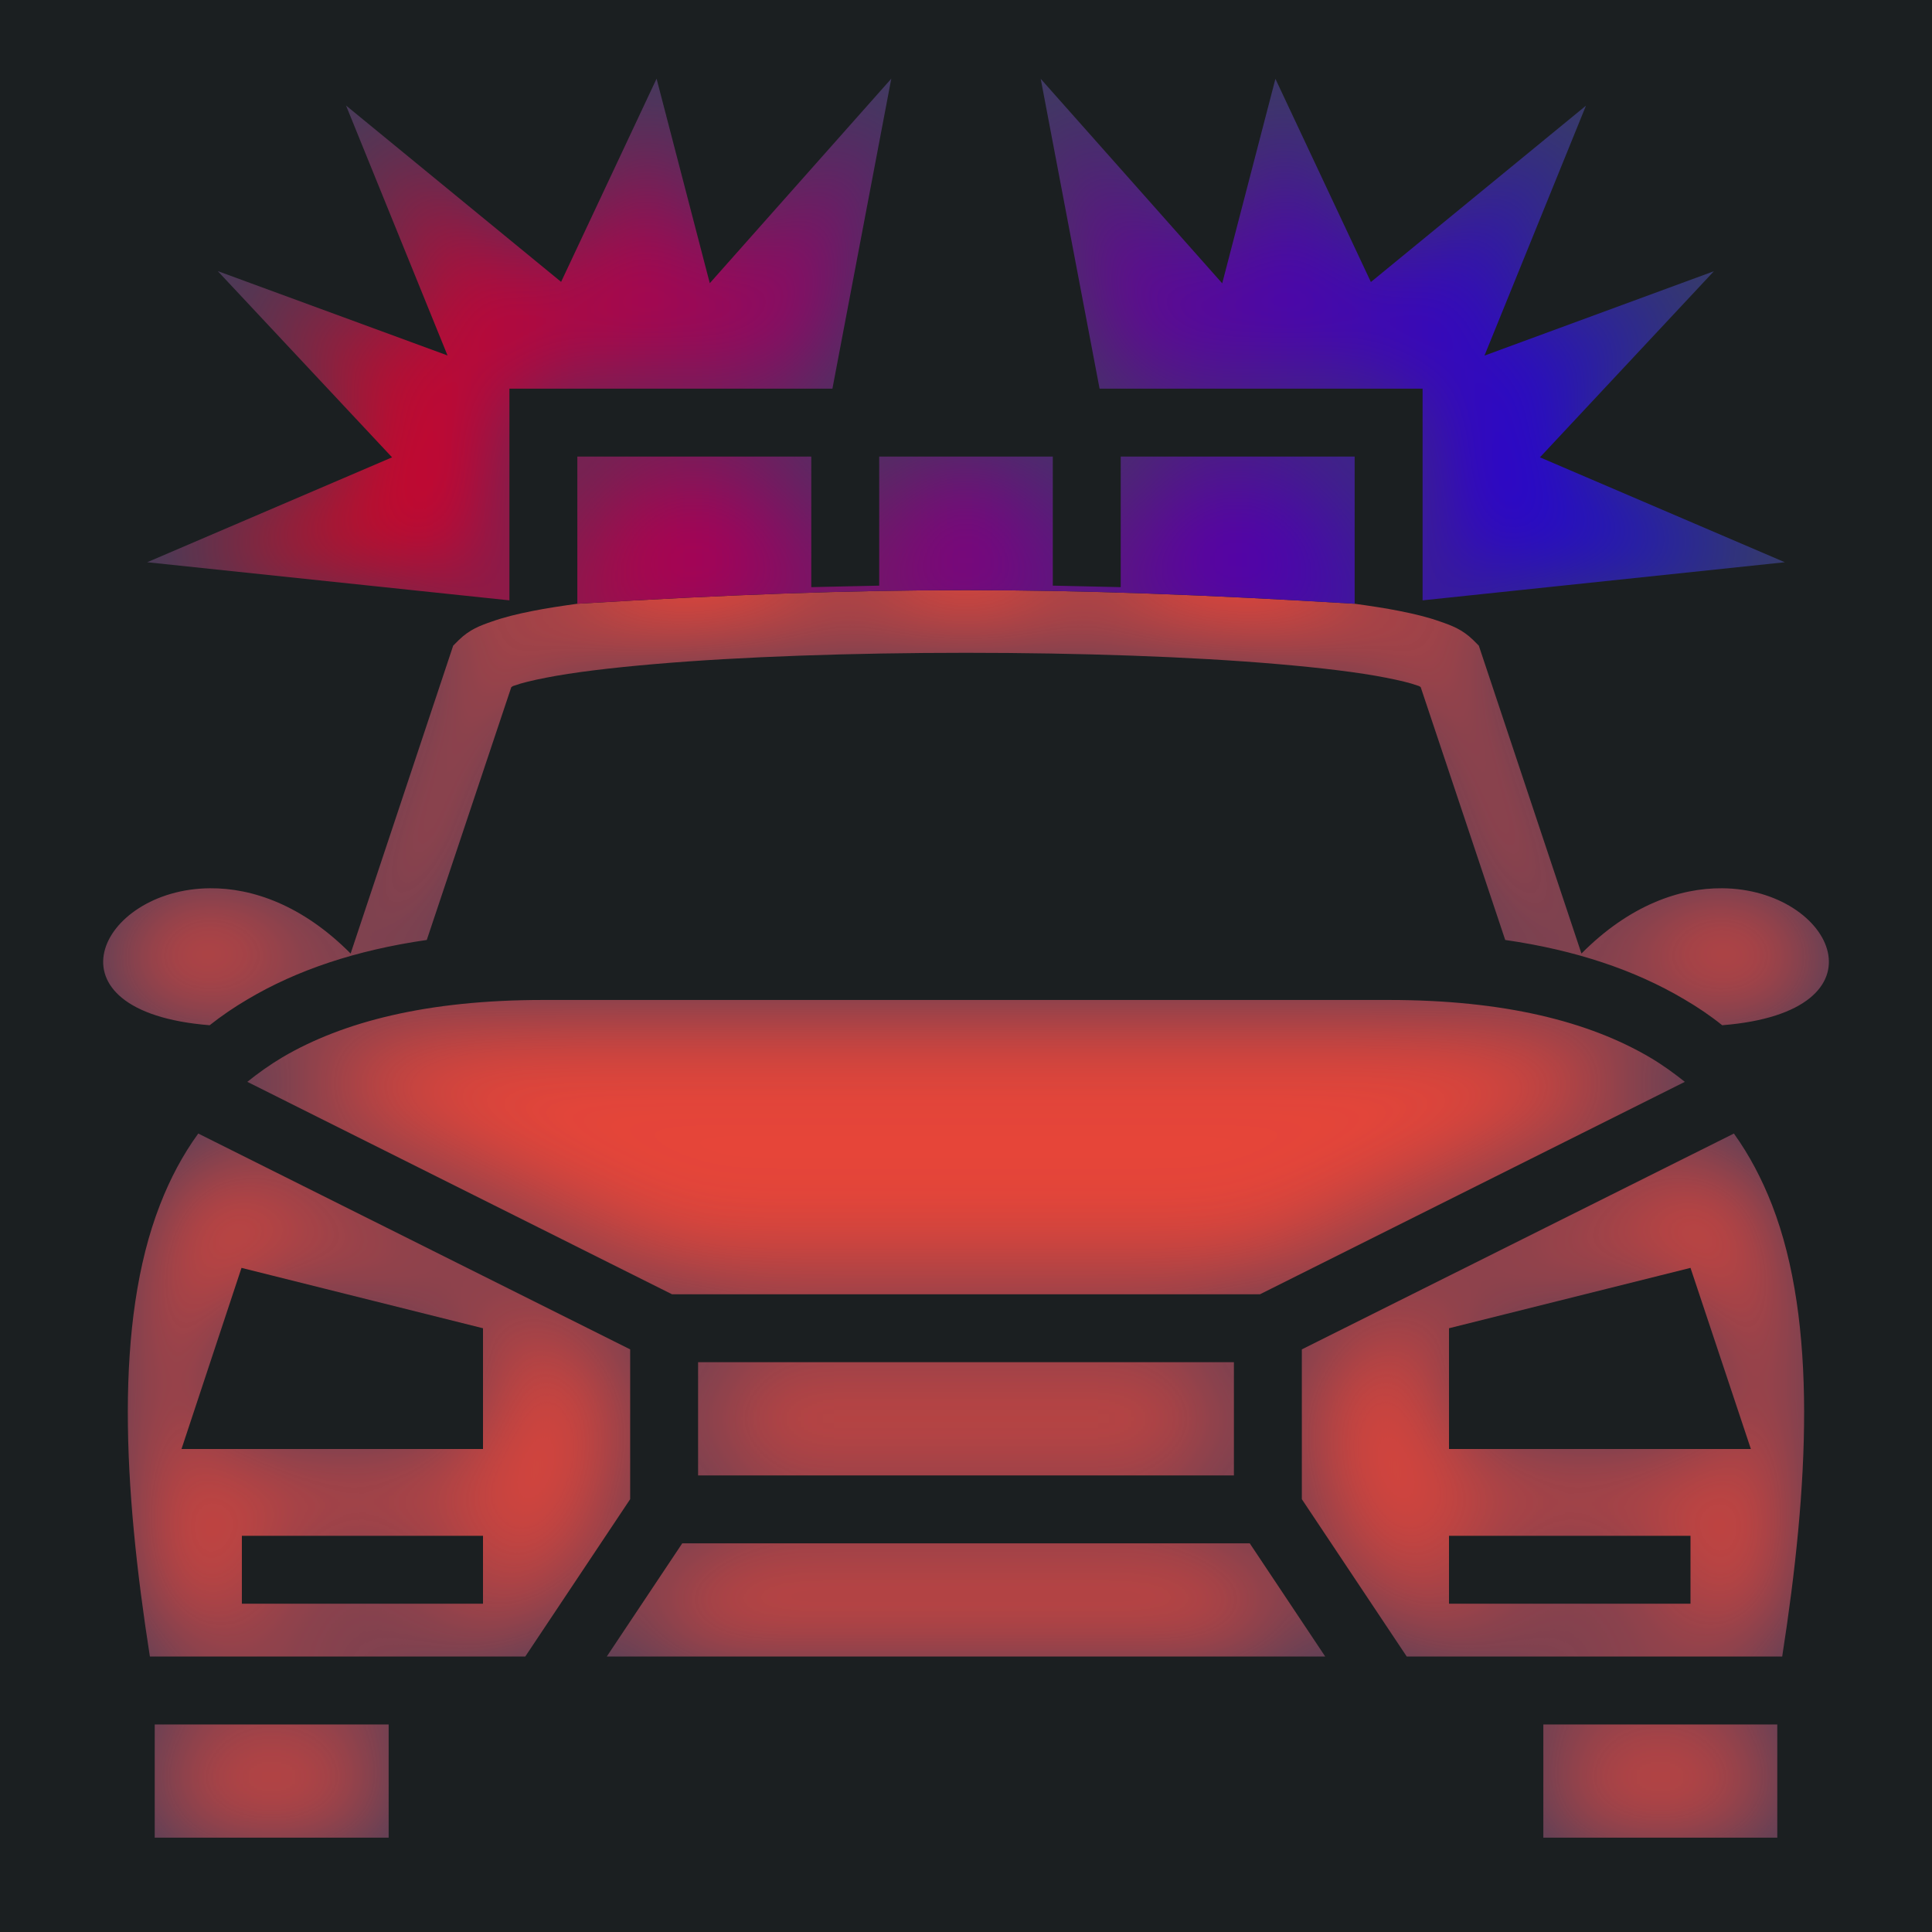
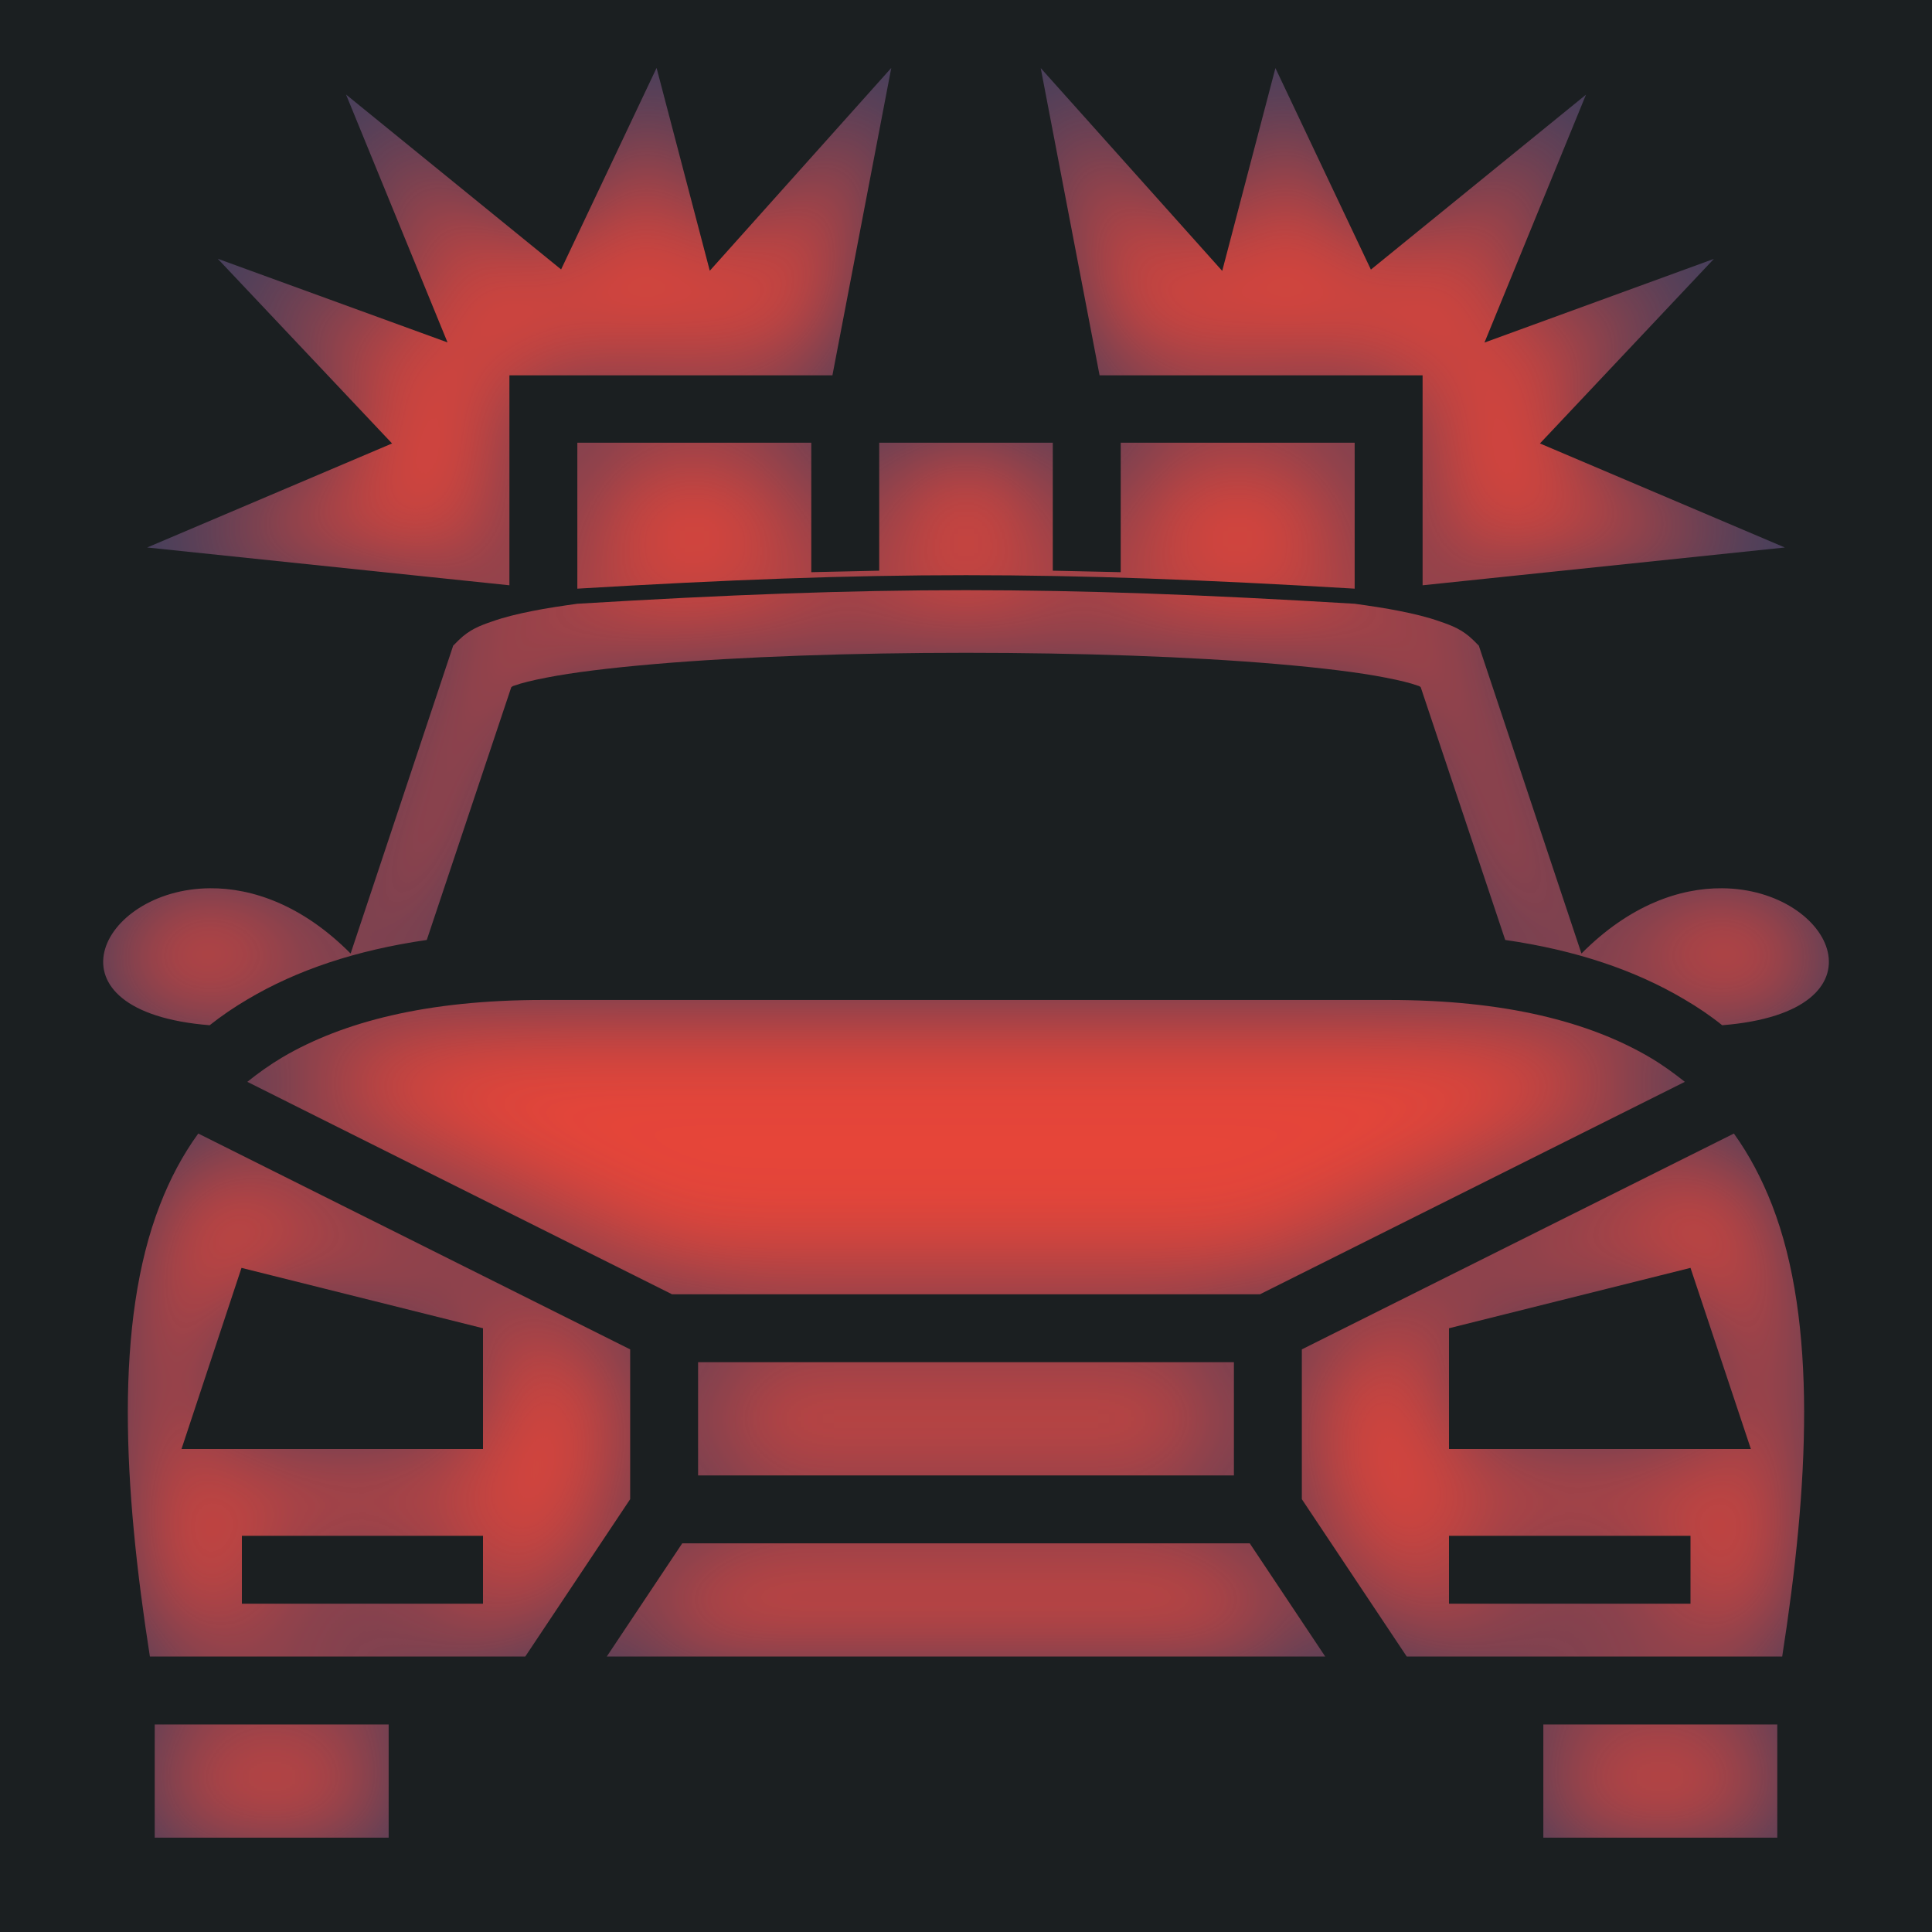
- <svg xmlns="http://www.w3.org/2000/svg" xmlns:xlink="http://www.w3.org/1999/xlink" style="height: 512px; width: 512px;" viewBox="0 0 512 512" version="1.1" id="svg2">
+ <svg xmlns="http://www.w3.org/2000/svg" style="height: 512px; width: 512px;" viewBox="0 0 512 512" version="1.1" id="svg2">
  <defs id="defs2">
-     <linearGradient id="linearGradient3">
-       <stop style="stop-color:#ff0000;stop-opacity:1;" offset="0" id="stop5" />
-       <stop style="stop-color:#0000ff;stop-opacity:1;" offset="1" id="stop3" />
-     </linearGradient>
-     <linearGradient xlink:href="#linearGradient3" id="linearGradient11" x1="39" y1="90.425" x2="473" y2="90.425" gradientUnits="userSpaceOnUse" />
-     <clipPath clipPathUnits="userSpaceOnUse" id="clipPath15">
-       <path d="M 174,20.85 148.7,74.7 91.7,27.96 118.6,94.2 57.7,71.84 103.9,121.2 39,149 135,159.1 V 103 h 85.6 l 15.6,-82.15 -48.1,54.2 z M 275.8,20.89 291.4,103 H 377 v 56.1 L 473,149 408.1,121.2 454.2,71.88 393.4,94.24 420.3,28 363.3,74.74 338,20.89 323.9,75.09 Z M 153,121 v 39 c 80,-4.797 126.002,-4.802 206,0 v -39 h -62 v 34.6 c -5.9,-0.1 -11.9,-0.3 -18,-0.4 V 121 h -46 v 34.2 c -6.1,0.1 -12.1,0.3 -18,0.4 V 121 Z" fill="#fff" fill-opacity="1" id="path15" style="fill:#e64539" />
-     </clipPath>
-     <filter style="color-interpolation-filters:sRGB;" id="filter16" x="-0.079" y="-0.076" width="1.157" height="1.153">
+     <filter style="color-interpolation-filters:sRGB;" id="filter16" x="-0.079" y="-0.077" width="1.157" height="1.154">
      <feFlood result="flood" in="SourceGraphic" flood-opacity="1" flood-color="rgb(58,63,94)" id="feFlood15" />
      <feGaussianBlur result="blur" in="SourceGraphic" stdDeviation="15" id="feGaussianBlur15" />
      <feOffset result="offset" in="blur" dx="0" dy="0" id="feOffset15" />
      <feComposite result="comp1" operator="out" in="flood" in2="offset" id="feComposite15" />
      <feComposite result="comp2" operator="atop" in="comp1" in2="SourceGraphic" id="feComposite16" />
    </filter>
  </defs>
  <path d="M0 0h512v512H0z" fill="#000" fill-opacity="1" id="path1" style="fill:#1b1f21" />
  <g class="" style="fill:#e64539;filter:url(#filter16)" transform="translate(0,0)" id="g2">
    <path id="path2" style="fill:#e64539" d="M 256 156.4 C 224.5 156.401 193 157.602 153 160 C 148.7 160.6 144.699 161.2 141.199 161.9 C 137.099 162.7 133.5 163.599 130.4 164.699 C 127.2 165.799 124.5 166.8 121.6 169.6 L 120.1 171.1 L 92.92 252.699 C 80.22 239.899 66.899 235.3 55.619 235.4 C 26.149 235.6 10.511 268.099 55.561 271.699 C 58.721 269.199 62.08 266.901 65.67 264.801 C 78.63 257.101 94.36 251.8 113.1 249.1 L 135.5 182.1 C 135.8 181.9 135.901 181.799 136.301 181.699 C 138.201 180.999 141.099 180.3 144.699 179.6 C 151.799 178.2 161.701 177 173.301 176 C 196.401 174 226.2 173 256 173 C 285.8 173 315.599 174 338.699 176 C 350.299 177 360.201 178.2 367.301 179.6 C 370.901 180.3 373.799 180.999 375.699 181.699 C 376.099 181.799 376.2 181.9 376.5 182.1 L 398.9 249.1 C 417.6 251.8 433.301 257.101 446.301 264.801 C 449.901 266.901 453.3 269.199 456.4 271.699 C 501.5 268.099 485.9 235.6 456.4 235.4 C 445.1 235.3 431.8 239.899 419.1 252.699 L 391.9 171.1 L 390.4 169.6 C 387.5 166.8 384.8 165.799 381.6 164.699 C 378.5 163.599 374.901 162.7 370.801 161.9 C 367.301 161.2 363.3 160.6 359 160 C 319.001 157.599 287.5 156.4 256 156.4 z M 144 265 C 113.1 265 90.82 270.799 74.83 280.199 C 71.48 282.199 68.399 284.399 65.539 286.699 L 178.1 343 L 333.9 343 L 446.5 286.699 C 443.6 284.399 440.599 282.199 437.199 280.199 C 421.199 270.799 398.9 265 368 265 L 144 265 z M 52.539 300.4 C 48.399 306.1 45.071 312.401 42.391 319.301 C 30.261 350.501 32.701 394.1 39.721 439 L 139.199 439 L 167 397.301 L 167 357.6 L 52.539 300.4 z M 459.5 300.4 L 345 357.6 L 345 397.301 L 372.801 439 L 472.301 439 C 479.301 394.1 481.7 350.501 469.6 319.301 C 466.9 312.401 463.6 306.1 459.5 300.4 z M 64 336 L 128 352 L 128 384 L 48.1 384 L 64 336 z M 448 336 L 464 384 L 384 384 L 384 352 L 448 336 z M 185 361 L 185 391 L 327 391 L 327 361 L 185 361 z M 64.1 407 L 128 407 L 128 425 L 64.1 425 L 64.1 407 z M 384 407 L 448 407 L 448 425 L 384 425 L 384 407 z M 180.801 409 L 160.801 439 L 351.199 439 L 331.199 409 L 180.801 409 z M 41 457 L 41 487 L 103 487 L 103 457 L 41 457 z M 409 457 L 409 487 L 471 487 L 471 457 L 409 457 z " />
-     <rect style="display:inline;fill:url(#linearGradient11);fill-rule:evenodd;stroke-width:1.087" id="rect3" width="434" height="140" x="39" y="20.425" clip-path="url(#clipPath15)" />
+     <path d="M 174,18 148.7,71.405 91.7,25.051 118.6,90.744 57.7,68.569 103.9,117.521 39,145.091 135,155.107 V 99.471 h 85.6 L 236.2,18 188.1,71.752 Z m 101.8,0.04 15.6,81.431 H 377 V 155.107 L 473,145.091 408.1,117.521 454.2,68.608 393.4,90.783 420.3,25.091 363.3,71.445 338,18.04 323.9,71.792 Z M 153,117.322 V 156 c 80,-4.757 126.002,-4.763 206,0 v -38.678 h -62 v 34.314 c -5.9,-0.099 -11.9,-0.298 -18,-0.397 v -33.917 h -46 v 33.917 c -6.1,0.099 -12.1,0.298 -18,0.397 v -34.314 z" fill="#fff" fill-opacity="1" id="path15" style="display:inline;fill:#e64539;stroke-width:0.996" />
  </g>
</svg>
